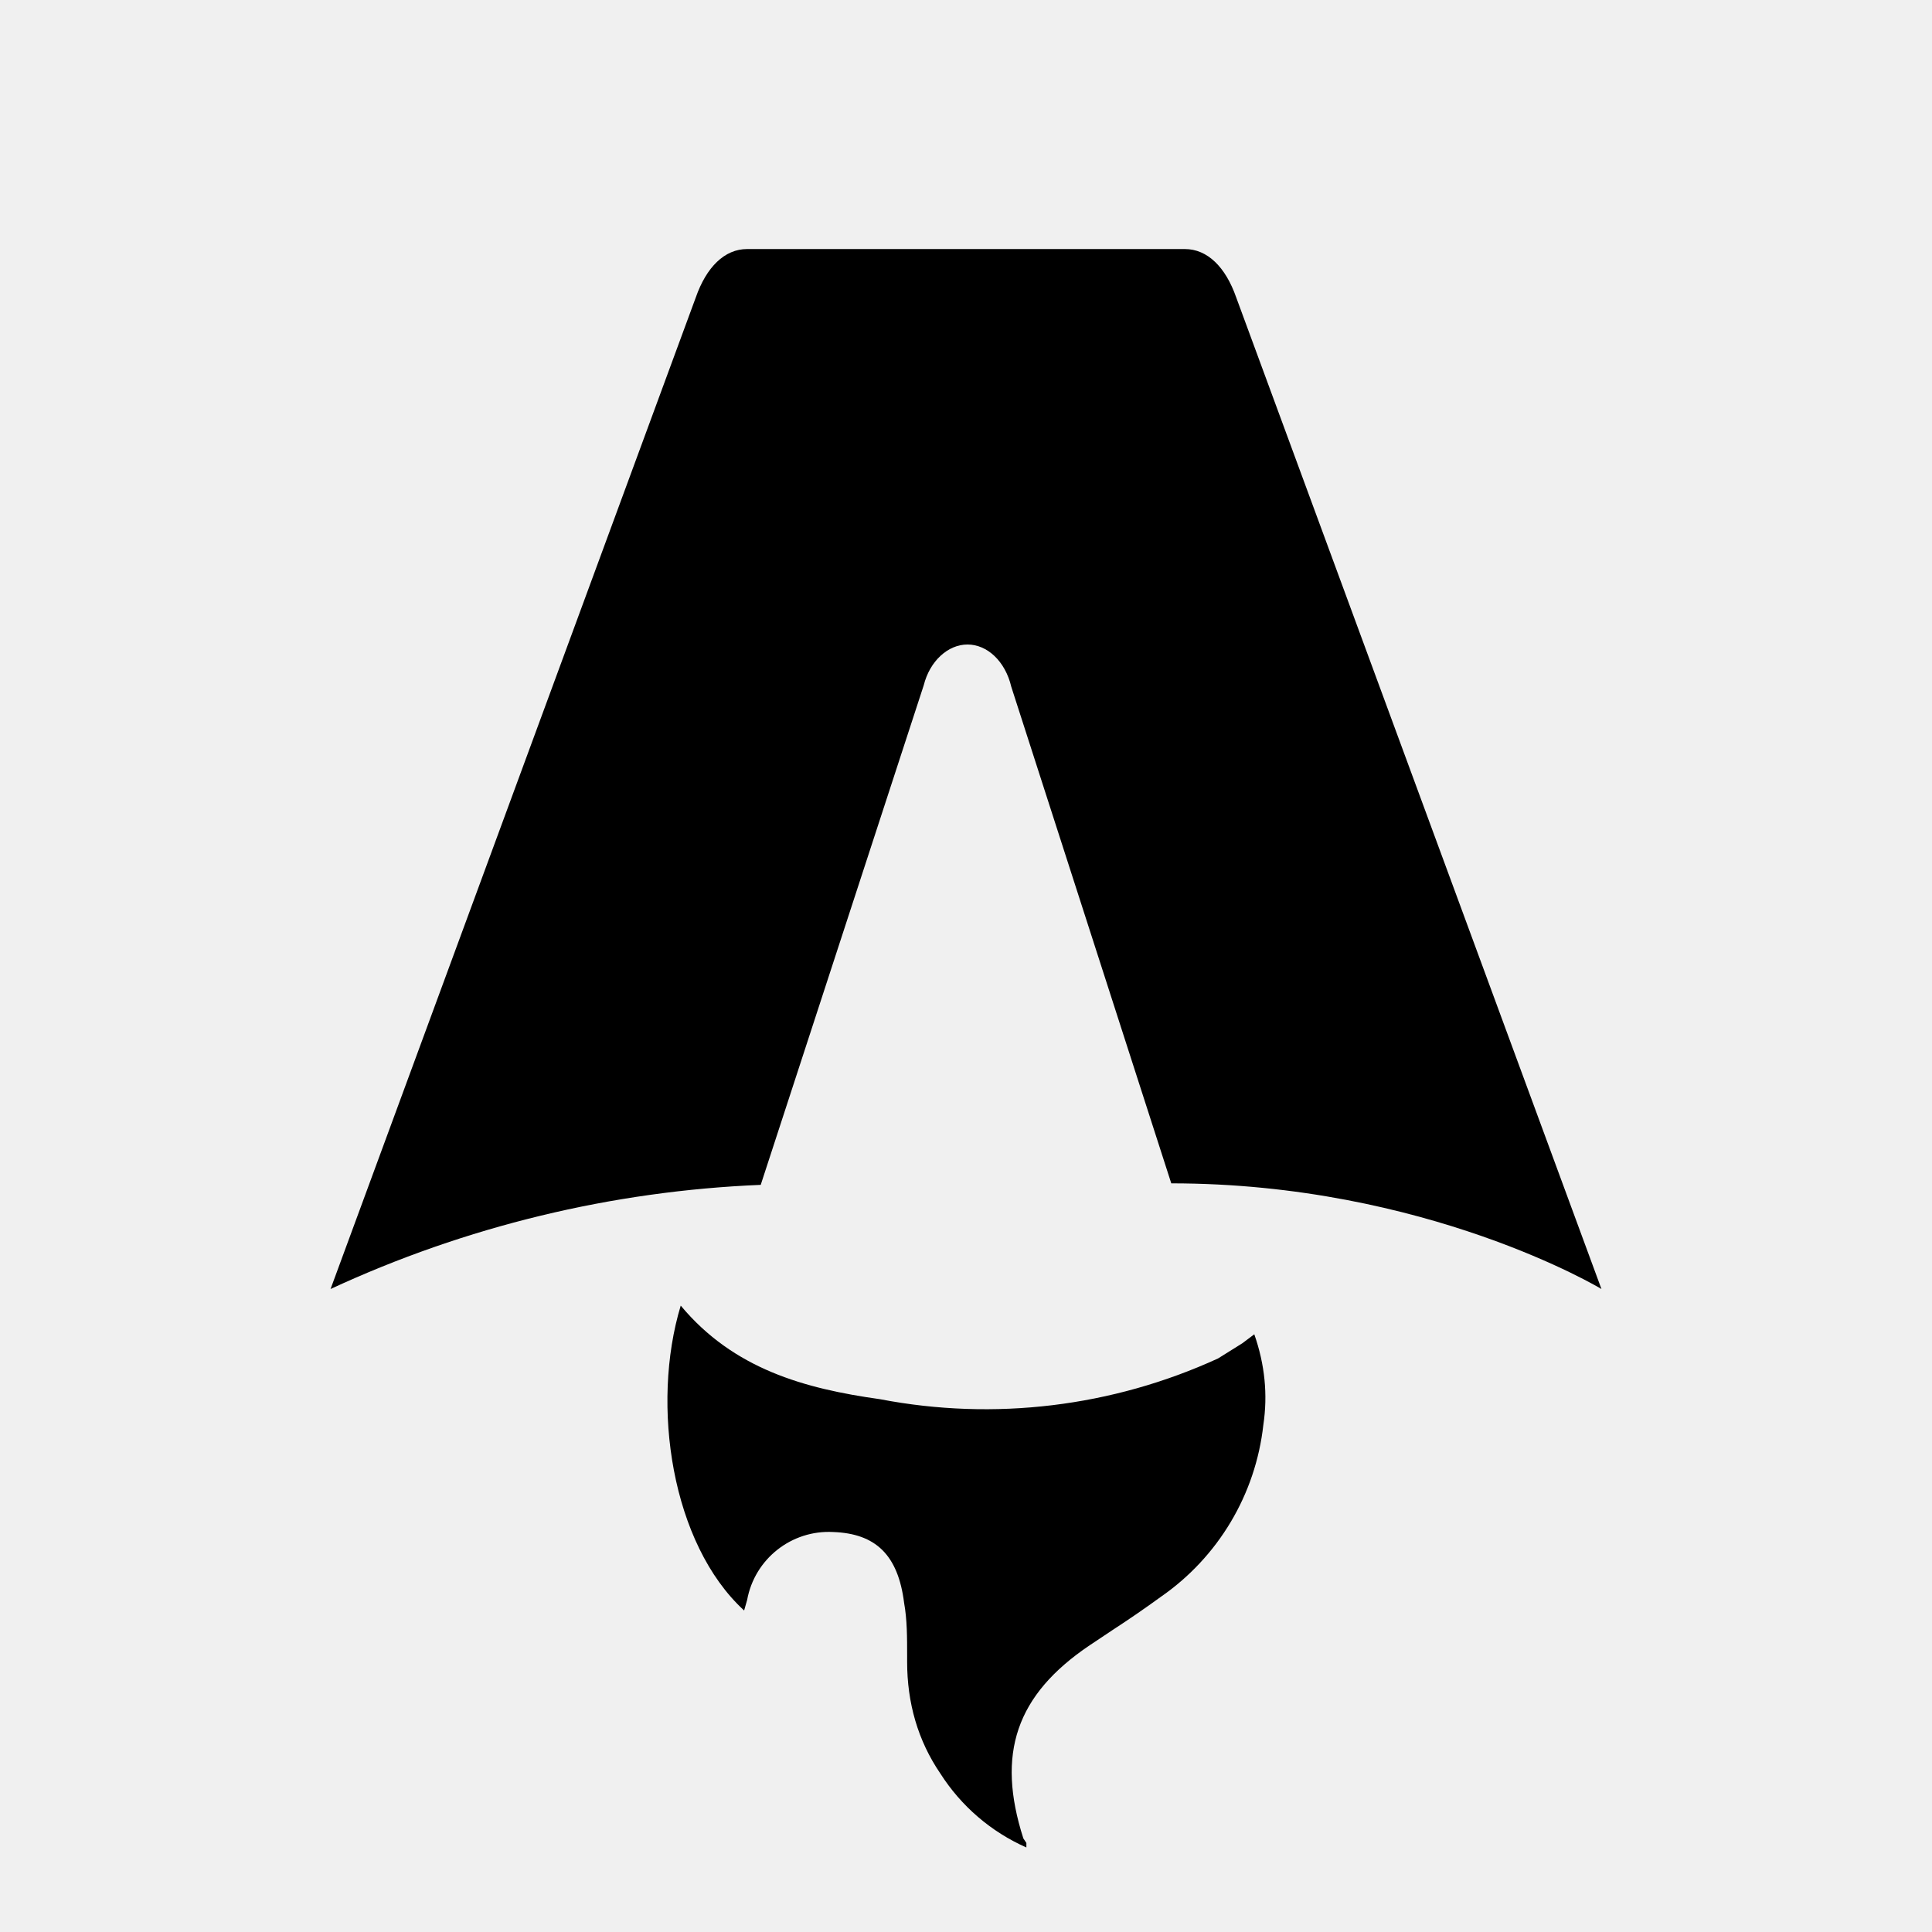
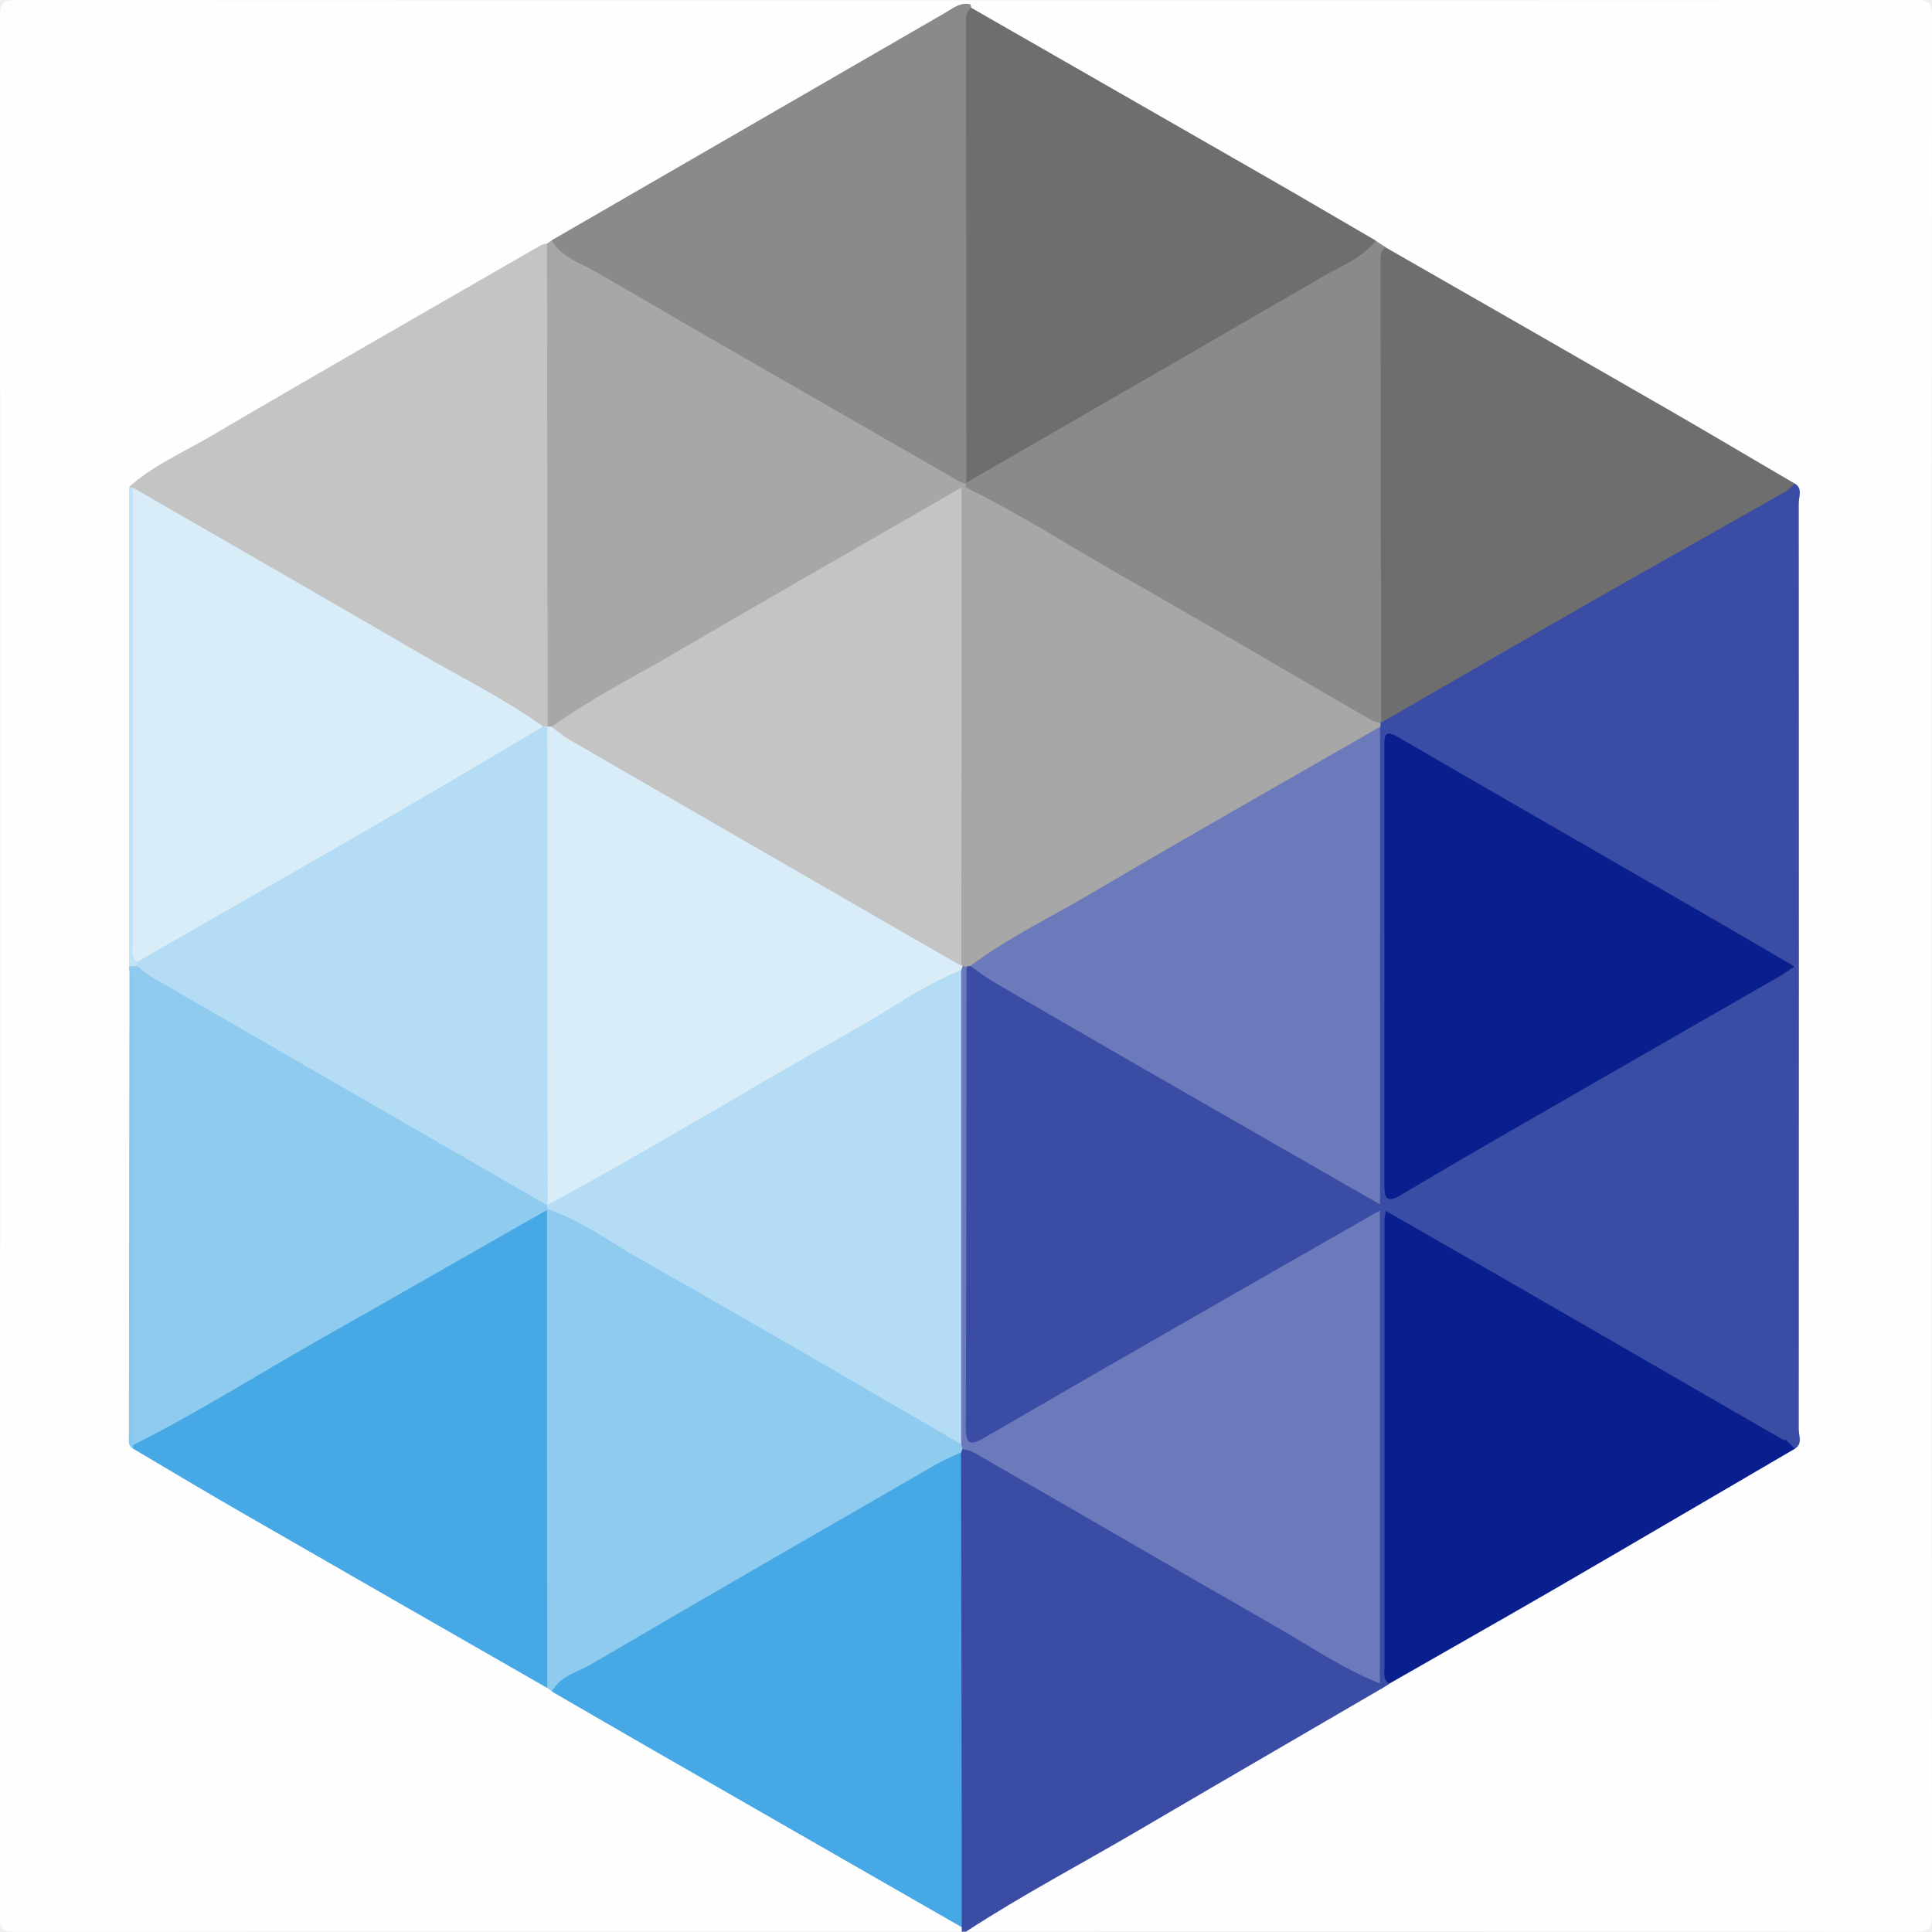
- <svg xmlns="http://www.w3.org/2000/svg" fill="none" viewBox="0 0 128 128">
-   <path d="M50.4 78.5a75.1 75.1 0 0 0-28.5 6.9l24.2-65.7c.7-2 1.9-3.2 3.4-3.2h29c1.5 0 2.7 1.2 3.4 3.2l24.2 65.7s-11.6-7-28.5-7L67 45.5c-.4-1.7-1.6-2.8-2.9-2.8-1.3 0-2.5 1.1-2.9 2.7L50.4 78.5Zm-1.1 28.2Zm-4.2-20.2c-2 6.6-.6 15.8 4.2 20.2a17.5 17.5 0 0 1 .2-.7 5.5 5.5 0 0 1 5.7-4.5c2.8.1 4.3 1.5 4.7 4.7.2 1.1.2 2.3.2 3.5v.4c0 2.7.7 5.2 2.2 7.4a13 13 0 0 0 5.7 4.9v-.3l-.2-.3c-1.8-5.6-.5-9.5 4.4-12.8l1.5-1a73 73 0 0 0 3.2-2.2 16 16 0 0 0 6.8-11.4c.3-2 .1-4-.6-6l-.8.6-1.6 1a37 37 0 0 1-22.4 2.7c-5-.7-9.7-2-13.2-6.2Z" />
-   <style>
-         path { fill: #000; }
-         @media (prefers-color-scheme: dark) {
-             path { fill: #FFF; }
-         }
-     </style>
+ <svg xmlns="http://www.w3.org/2000/svg" id="a" viewBox="0 0 108.48 108.48">
+   <defs>
+     <style>.b{fill:#3b4ca4;}.b,.c,.d,.e,.f,.g,.h,.i,.j,.k,.l,.m,.n,.o{stroke-width:0px;}.c{fill:#c4c4c4;}.d{fill:#46a9e5;}.e{fill:#88c8ee;}.f{fill:#b4dcf4;}.g{fill:#c0e2f6;}.h{fill:#6e6e6e;}.i{fill:#d9edf9;}.j{fill:#8fcbef;}.k{fill:#6c79bb;}.l{fill:#a7a7a7;}.m{fill:#8a8a8a;}.n{fill:#fefefe;}.o{fill:#0a1f8e;}</style>
+   </defs>
+   <path class="n" d="M54.48.02C72.15.02,89.83.03,107.5,0c.82,0,.98.16.98.98-.03,35.5-.03,71.01,0,106.51,0,.82-.16.98-.98.98-17.75-.03-35.51-.02-53.26-.02.02-.73.69-.82,1.13-1.08,5.31-3.1,10.65-6.17,15.97-9.25,2.01-1.16,4.01-2.32,6.02-3.48.2-.11.4-.23.6-.35,6.98-4.05,13.98-8.08,20.96-12.13.64-.37,1.43-.58,1.73-1.39.04-6.59.02-13.18.01-19.77,0-11.1.04-22.21-.03-33.3-.09-.44-.45-.63-.8-.83-7.35-4.26-14.7-8.49-22.06-12.72-.24-.15-.47-.33-.73-.46-7.53-4.31-15.05-8.63-22.54-13.02-.08-.09-.14-.19-.16-.31,0-.13.04-.23.13-.32Z" />
+   <path class="n" d="M54.48.02c0,.07,0,.15,0,.22-3.16,1.85-6.34,3.68-9.51,5.51-4.59,2.65-9.16,5.33-13.79,7.93-.15.08-.31.16-.46.25-7.15,4.13-14.3,8.26-21.44,12.41-.67.39-1.65.55-1.73,1.62-.01,8.72,0,17.43,0,26.14,0,.15,0,.31,0,.46.01,8.75-.05,17.49.04,26.23.14.53.62.69,1.02.93,7.36,4.3,14.77,8.51,22.13,12.8.15.09.29.18.44.27,6.15,3.48,12.24,7.07,18.37,10.59,1.52.87,3.1,1.64,4.48,2.74.05.12.03.23-.05.33-17.67,0-35.35,0-53.02.02-.82,0-.98-.16-.98-.98C.03,71.99.03,36.49,0,.98,0,.16.16,0,.98,0c17.83.03,35.66.02,53.5.02Z" />
+   <path class="b" d="M54,108.46c0-.08,0-.16,0-.24-.25-.38-.38-.79-.38-1.24,0-8.33-.08-16.67.04-25,.02-.13.05-.27.1-.4.57-.8,1.16-.22,1.67.06,2.14,1.16,4.23,2.41,6.34,3.63,4.91,2.83,9.8,5.68,14.72,8.49.38.22.79.4,1.08.74.06.12.05.23-.04.34-4.49,2.62-8.98,5.22-13.46,7.85-3.28,1.93-6.64,3.69-9.83,5.77h-.24Z" />
+   <path class="b" d="M77.53,94.83c0-.1-.02-.21-.03-.31-.35-.39-.37-.87-.37-1.35,0-8.37-.06-16.74.03-25.1-.01-.16-.01-.31,0-.47-.04-8.76-.07-17.53,0-26.29.01-.14.04-.29.07-.42.03-.13.08-.25.15-.37,1.57-1.24,3.38-2.1,5.11-3.09,5.18-3,10.37-5.99,15.56-8.98.48-.28.97-.55,1.47-.8.45-.22.85-.26,1.05.34.14.51.09,1.03.09,1.55,0,7.17,0,14.34,0,21.52,0,.96.02,1.91.24,2.84-.18.84-.67.31-.96.16-1.6-.82-3.14-1.74-4.7-2.65-5.28-3.07-10.58-6.12-15.88-9.17-1.2-.69-1.29-.63-1.29.76,0,7.51,0,15.02,0,22.53,0,1.44.03,1.47,1.25.78,6.48-3.71,12.94-7.48,19.43-11.17.48-.28.98-.81,1.61-.24.4.57.29,1.23.3,1.86,0,7.31.01,14.63-.01,21.94,0,.7.35,1.43-.1,2.1-.68.55-1.22,0-1.73-.3-4.25-2.46-8.53-4.89-12.77-7.37-2.61-1.53-5.25-3.01-7.96-4.59,0,8.26,0,16.36,0,24.47,0,.52.02,1.04-.1,1.55-.15.1-.31.19-.46.29Z" />
+   <path class="m" d="M30.98,13.49c7.36-4.25,14.71-8.51,22.07-12.76.44-.25.85-.62,1.43-.49.03.07.05.13.06.2.16.71.08,1.43.08,2.15,0,7.38,0,14.76,0,22.13,0,.64.04,1.28-.07,1.91-.02.13-.07.26-.13.38-.52.55-.96.08-1.38-.15-4.04-2.27-8.05-4.6-12.05-6.93-3.07-1.79-6.19-3.51-9.22-5.36-.37-.22-1.11-.3-.78-1.08Z" />
+   <path class="m" d="M77.25,13.52c.18.12.37.24.55.36.08.39.1.79.1,1.19-.02,7.8,0,15.61,0,23.41,0,.72.02,1.44-.35,2.09h-.04c-.42.3-.76.04-1.1-.16-7.17-4.16-14.34-8.31-21.53-12.43-.24-.14-.47-.29-.65-.51-.08-.11-.08-.22,0-.33l.03-.04c.19-.36.46-.63.82-.84,7.22-4.15,14.44-8.3,21.63-12.5.17-.1.37-.16.55-.24Z" />
+   <path class="h" d="M77.55,40.58c-.01-8.61-.03-17.22-.04-25.83,0-.32-.02-.65.29-.86,5.29,3.03,10.58,6.06,15.86,9.1,2.38,1.37,4.74,2.78,7.11,4.16.09.43-.21.42-.49.44-3.36,1.9-6.73,3.8-10.09,5.71-4.22,2.41-8.44,4.85-12.65,7.28Z" />
+   <path class="h" d="M77.25,13.52c-.82,1.02-2.03,1.45-3.1,2.08-6.62,3.85-13.26,7.67-19.89,11.5,0-8.56-.01-17.12-.02-25.69,0-.35-.06-.73.3-.97,5.67,3.25,11.35,6.51,17.02,9.76,1.9,1.09,3.79,2.21,5.69,3.31Z" />
+   <path class="o" d="M77.99,94.54c-.36-.26-.25-.65-.25-.99,0-8.35,0-16.69,0-25.04,0-.12.03-.24.07-.52,2.22,1.27,4.38,2.51,6.54,3.75,5.24,3.02,10.48,6.05,15.73,9.08.06.04.16.03.23.04.27.05.61.03.48.48-4.49,2.62-8.98,5.26-13.48,7.87-3.09,1.79-6.21,3.55-9.31,5.33Z" />
+   <path class="b" d="M100.78,81.35c-.16-.16-.32-.32-.48-.48.47-.77-.03-1.55-.03-2.32.05-7.43.03-14.86.03-22.3,0-.52.07-1.04-.24-1.51.07-.41.44-.37.71-.48-.79-2.32-.44-4.71-.46-7.08-.04-6.53-.02-13.06-.02-19.59.16-.15.33-.29.49-.44.45.28.22.73.22,1.09.01,17.34.01,34.69,0,52.03,0,.36.23.8-.23,1.08Z" />
+   <path class="c" d="M7.24,27.35c1.34-1.21,3-1.92,4.53-2.82,6.18-3.63,12.39-7.18,18.6-10.76.1-.06.23-.07.34-.1.35.47.41,1.03.41,1.59,0,8.01,0,16.03,0,24.04,0,.36,0,.72-.1,1.06-.04.13-.1.25-.18.36-.41.33-.76.04-1.09-.16-7.19-4.16-14.39-8.32-21.59-12.47-.24-.14-.48-.28-.68-.49-.08-.09-.15-.18-.23-.27Z" />
+   <path class="j" d="M54.04,81.36c-.03.06-.05.13-.07.19-.83.9-1.95,1.37-2.98,1.95-6.22,3.56-12.42,7.17-18.62,10.76-.45.26-.9.52-1.38.72-.09-.07-.18-.14-.26-.21-.28-.41-.38-.87-.38-1.36,0-8.21-.04-16.43.02-24.64,0-.12.03-.24.04-.35.02-.13.07-.26.13-.39.57-.64,1.1-.17,1.59.12,4.97,2.86,9.92,5.75,14.9,8.59,1.9,1.08,3.77,2.23,5.69,3.28.49.27.99.52,1.33.99.06.12.05.23-.01.34Z" />
+   <path class="l" d="M30.75,40.78c-.01-9.03-.03-18.07-.04-27.1.09-.06.18-.12.27-.18.55.96,1.6,1.25,2.45,1.75,6.83,3.98,13.7,7.91,20.56,11.85.07.04.15.03.23.05.01.07.02.15.02.22-.05.1-.13.2-.22.27-6.14,3.66-12.36,7.17-18.54,10.75-1.42.82-2.81,1.69-4.26,2.45-.11.04-.23.05-.34.05-.05-.04-.09-.07-.14-.11Z" />
+   <path class="d" d="M30.71,67.94c0,8.95.01,17.89.02,26.84-5.7-3.27-11.4-6.53-17.09-9.81-2.07-1.19-4.12-2.42-6.17-3.63-.11-.1-.11-.2-.03-.31,2.47-1.69,5.15-3.05,7.73-4.55,4.55-2.66,9.11-5.3,13.69-7.9.57-.32,1.09-.84,1.85-.64Z" />
+   <path class="j" d="M30.71,67.94c-4.18,2.38-8.36,4.78-12.55,7.15-3.57,2.01-7.02,4.22-10.69,6.05-.24-.41-.12-.86-.12-1.29,0-8.02,0-16.03-.01-24.05,0-.43.08-.88-.08-1.3-.02-.08-.02-.16,0-.24.13-.15.3-.18.48-.15,4.18,2.32,8.29,4.77,12.43,7.14,3.08,1.76,6.14,3.55,9.22,5.31.48.27,1,.51,1.33.99.05.11.06.23.03.34l-.04.05Z" />
+   <path class="d" d="M30.99,94.98c.46-.88,1.42-1.08,2.18-1.52,6.45-3.78,12.93-7.51,19.4-11.24.44-.26.93-.45,1.39-.67.01,7.01.03,14.03.04,21.04,0,1.87,0,3.75,0,5.62-5.7-3.27-11.41-6.54-17.11-9.82-1.97-1.13-3.93-2.27-5.9-3.41Z" />
+   <path class="g" d="M7.7,54.25c-.15,0-.3,0-.45,0,0-8.97,0-17.94,0-26.91.07.01.15.02.22.03.3.45.38.96.38,1.49,0,8.31.02,16.63-.01,24.94,0,.16-.04.31-.13.44Z" />
+   <path class="e" d="M7.26,54.5c.37.42.2.92.2,1.38.01,8.42.01,16.84.02,25.26,0,.07,0,.14,0,.21-.32-.17-.24-.48-.24-.74,0-8.7.02-17.4.03-26.1Z" />
+   <path class="k" d="M54.04,81.36c-.02-.09-.04-.18-.07-.27-.25-.42-.36-.88-.36-1.37,0-8.15-.03-16.3.01-24.45,0-.16.03-.32.06-.47.03-.15.09-.29.17-.42.09-.12.22-.18.37-.17.49.54.33,1.21.34,1.83.01,7.55,0,15.09,0,22.64,0,.32,0,.64,0,.96-.01.75.27.94.94.54,1.07-.63,2.15-1.22,3.22-1.84,5.73-3.33,11.47-6.64,17.22-9.94.47-.27.92-.68,1.54-.44,0,8.86,0,17.71,0,26.57-2.18-.88-4.11-2.22-6.14-3.37-5.35-3.06-10.67-6.16-16.01-9.23-.41-.23-.8-.54-1.31-.55Z" />
+   <path class="l" d="M54.27,54.28c-.07-.01-.15-.03-.22-.04-.06-.05-.12-.11-.18-.16-.3-.51-.25-1.08-.25-1.63,0-7.74,0-15.48,0-23.22,0-.64,0-1.28.38-1.84.09,0,.17,0,.26-.01,2.94,1.44,5.68,3.21,8.52,4.83,4.75,2.7,9.45,5.47,14.18,8.2.17.1.37.13.56.19,0,.08,0,.15-.03.22-.17.38-.47.64-.82.84-7.37,4.19-14.67,8.51-22.05,12.68-.12.03-.23.01-.34-.04Z" />
+   <path class="b" d="M54.27,54.28c.07-.03.13-.04.21-.04,1.84.61,3.38,1.77,5.03,2.72,5.6,3.23,11.21,6.45,16.81,9.69.45.26.9.52,1.17.99,0,.11,0,.21,0,.32-4.04,2.31-8.09,4.62-12.12,6.94-3.38,1.94-6.77,3.89-10.14,5.85-.76.44-1.01.32-1-.6.03-8.62.03-17.24.04-25.86Z" />
+   <path class="k" d="M77.49,67.63c-4.42-2.54-8.85-5.07-13.26-7.61-2.83-1.63-5.66-3.26-8.48-4.91-.44-.26-.85-.58-1.27-.87,2.11-1.58,4.49-2.72,6.75-4.05,5.39-3.18,10.83-6.26,16.26-9.38,0,8.94,0,17.89,0,26.83Z" />
+   <path class="o" d="M100.77,54.26c-.24.16-.47.32-.71.48-4.98,2.86-9.96,5.71-14.93,8.58-2.18,1.25-4.35,2.52-6.51,3.8-.67.4-.89.24-.89-.53.01-8.23,0-16.47,0-24.7,0-.59,0-.95.78-.5,5.62,3.27,11.26,6.5,16.88,9.75,1.8,1.04,3.58,2.08,5.37,3.13Z" />
+   <path class="f" d="M7.7,54.25c0-.08,0-.16,0-.24.66-1.11,1.9-1.41,2.91-2,5.49-3.18,10.98-6.37,16.49-9.52,1.1-.63,2.12-1.43,3.4-1.7.08,0,.16-.01.24-.02,0,0-.02.03-.02.03.41.46.39,1.03.39,1.59,0,7.9,0,15.81,0,23.71,0,.48,0,.96-.23,1.4-.05.06-.11.12-.16.17-7.39-4.26-14.78-8.52-22.17-12.79-.31-.18-.57-.42-.85-.64Z" />
+   <path class="i" d="M30.5,40.79c-2.7,1.59-5.4,3.21-8.11,4.78-4.89,2.83-9.79,5.63-14.69,8.44-.37-.31-.24-.74-.24-1.12,0-8.5,0-17,0-25.51,5.39,3.11,10.78,6.2,16.15,9.33,2.3,1.34,4.71,2.52,6.88,4.08Z" />
+   <path class="f" d="M53.97,54.47c0,8.87,0,17.75,0,26.62-5.99-3.47-11.97-6.97-18-10.38-1.72-.97-3.32-2.18-5.23-2.82-.01-.07-.02-.14-.03-.21,0,0,.02-.03.02-.03.19-.38.54-.56.89-.77,6.87-3.96,13.76-7.91,20.61-11.91.52-.3,1-.84,1.73-.51Z" />
+   <path class="i" d="M53.97,54.47c-2.15.86-4.03,2.24-6.03,3.36-5.76,3.23-11.38,6.69-17.19,9.82,0-8.95-.01-17.9-.02-26.85.08,0,.16,0,.24,0,1.27.3,2.29,1.1,3.39,1.74,6.15,3.57,12.33,7.1,18.48,10.67.45.26.91.51,1.14,1.02,0,0,.07,0,.07,0-.02.08-.05.16-.07.24Z" />
+   <path class="c" d="M53.98,54.24c-7.35-4.24-14.71-8.48-22.05-12.73-.34-.2-.64-.47-.96-.7,2.23-1.6,4.68-2.83,7.04-4.21,5.31-3.11,10.65-6.15,15.98-9.23,0,8.95,0,17.91-.01,26.86Z" />
</svg>
